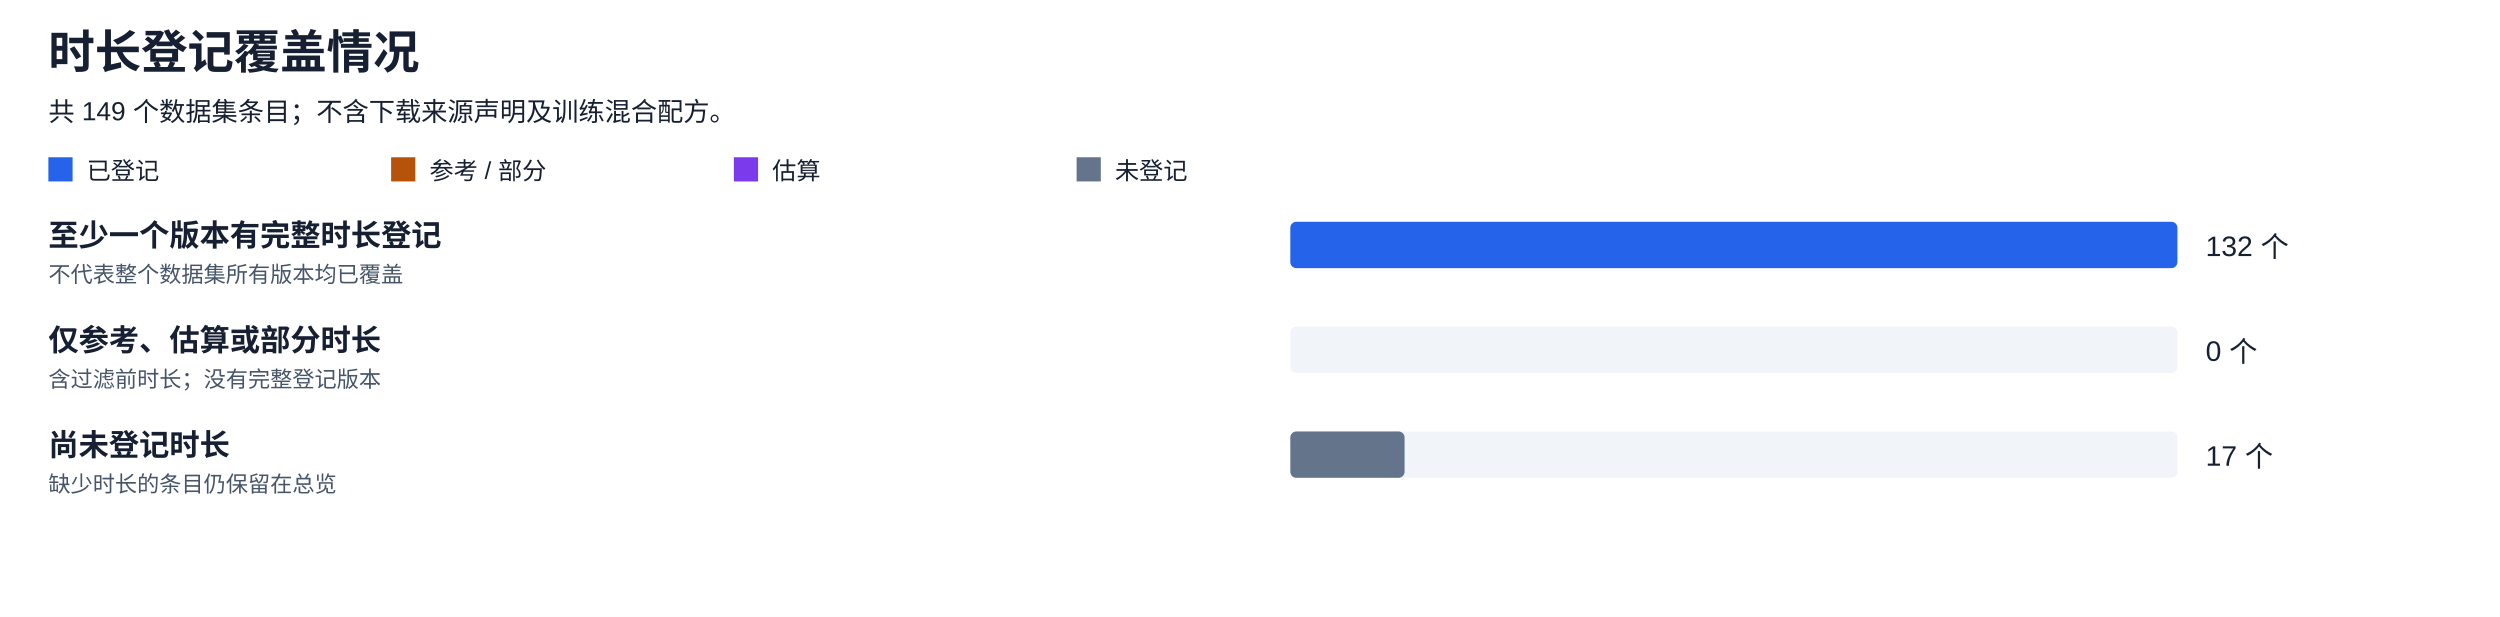
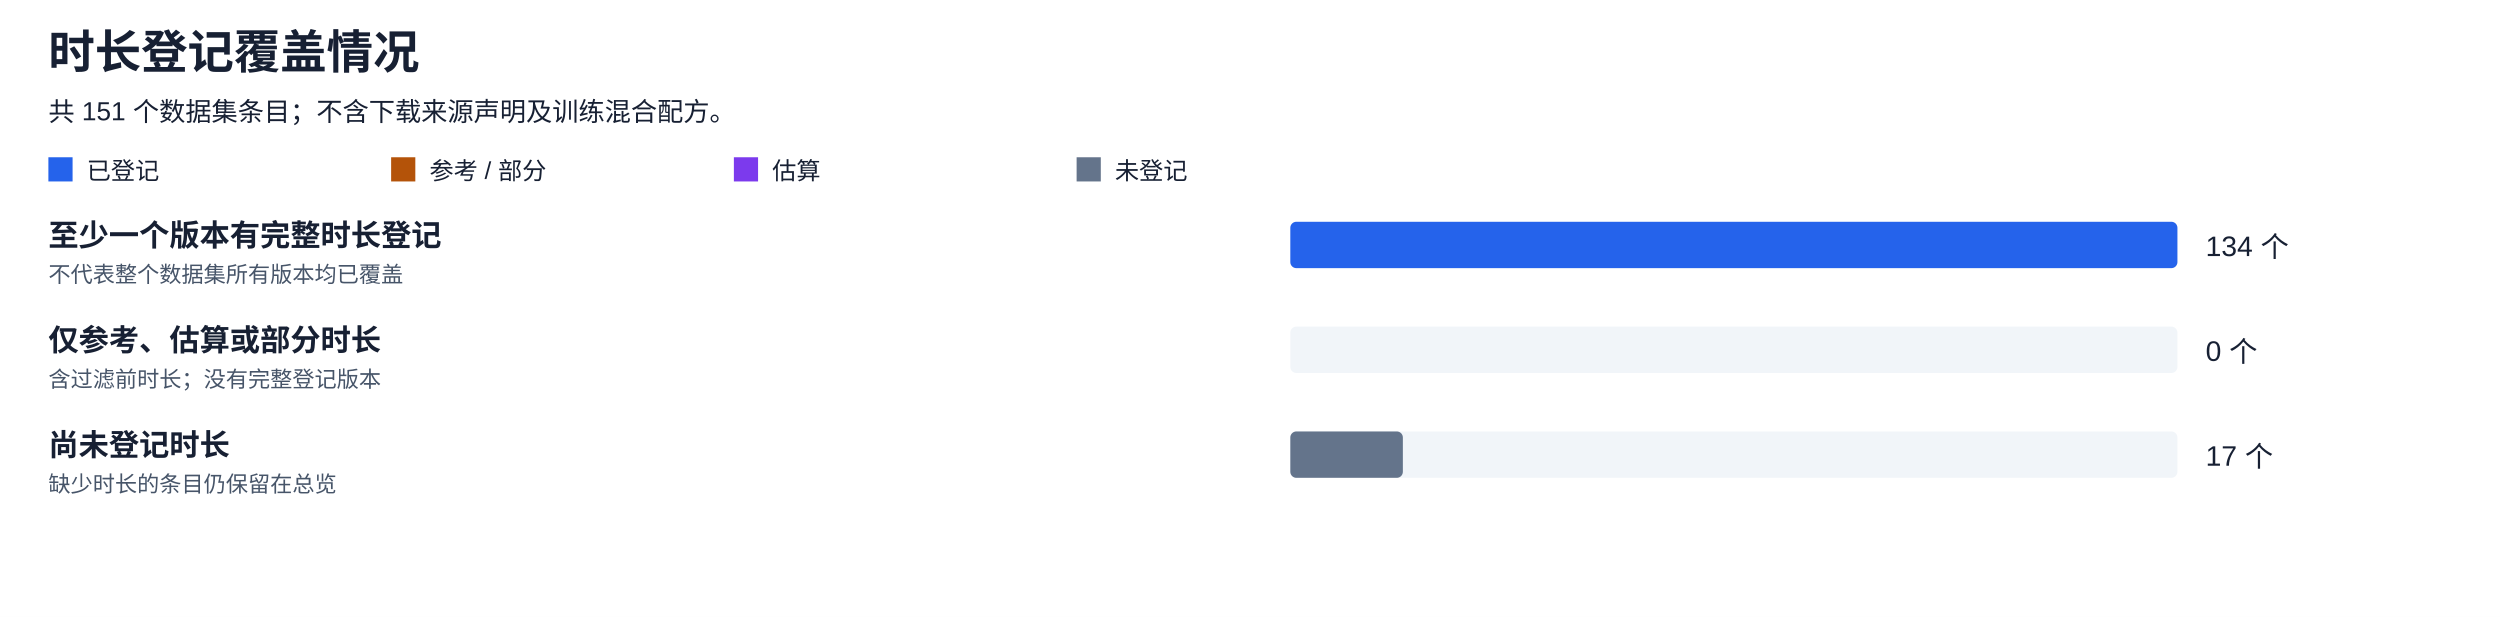
<svg xmlns="http://www.w3.org/2000/svg" width="1240" height="306" viewBox="0 0 1240 306" role="img" aria-labelledby="title desc">
  <rect width="100%" height="100%" fill="white" />
  <g font-family="Arial, Noto Sans CJK SC, Microsoft YaHei, sans-serif" fill="#172033">
    <text x="24" y="34" font-size="23" font-weight="700">时长登记覆盖情况</text>
-     <text x="24" y="60" font-size="13">共 149 个数据集条目；不含下载来源声明及训练混合配方。</text>
+     <text x="24" y="60" font-size="13">共 151 个数据集条目；不含下载来源声明及训练混合配方。</text>
    <rect x="24" y="78" width="12" height="12" fill="#2563eb" />
    <text x="43" y="89" font-size="12">已登记</text>
    <rect x="194" y="78" width="12" height="12" fill="#b45309" />
    <text x="213" y="89" font-size="12">参考 / 部分</text>
    <rect x="364" y="78" width="12" height="12" fill="#7c3aed" />
    <text x="383" y="89" font-size="12">估算</text>
    <rect x="534" y="78" width="12" height="12" fill="#64748b" />
    <text x="553" y="89" font-size="12">未登记</text>
    <text x="24" y="122" font-size="15" font-weight="600">至少一个版本有完整时长登记</text>
    <text x="24" y="140" font-size="11" fill="#475569">不代表整个数据集所有版本均已覆盖</text>
    <rect x="640" y="110" width="440" height="23" rx="3" fill="#f1f5f9" />
    <rect x="640" y="110" width="440.00" height="23" rx="3" fill="#2563eb" />
-     <text x="1094" y="127" font-size="14">132 个</text>
+     <text x="1094" y="127" font-size="14">134 个</text>
    <text x="24" y="174" font-size="15" font-weight="600">仅参考、估算或部分时长</text>
    <text x="24" y="192" font-size="11" fill="#475569">含过滤前时长；没有完整登记版本</text>
    <rect x="640" y="162" width="440" height="23" rx="3" fill="#f1f5f9" />
    <rect x="640" y="162" width="0.00" height="23" rx="3" fill="#b45309" />
    <text x="1094" y="179" font-size="14">0 个</text>
    <text x="24" y="226" font-size="15" font-weight="600">尚未登记时长</text>
    <text x="24" y="244" font-size="11" fill="#475569">缺少时长的条目仍保留在总览</text>
    <rect x="640" y="214" width="440" height="23" rx="3" fill="#f1f5f9" />
-     <rect x="640" y="214" width="56.67" height="23" rx="3" fill="#64748b" />
+     <rect x="640" y="214" width="55.82" height="23" rx="3" fill="#64748b" />
    <text x="1094" y="231" font-size="14">17 个</text>
  </g>
</svg>
